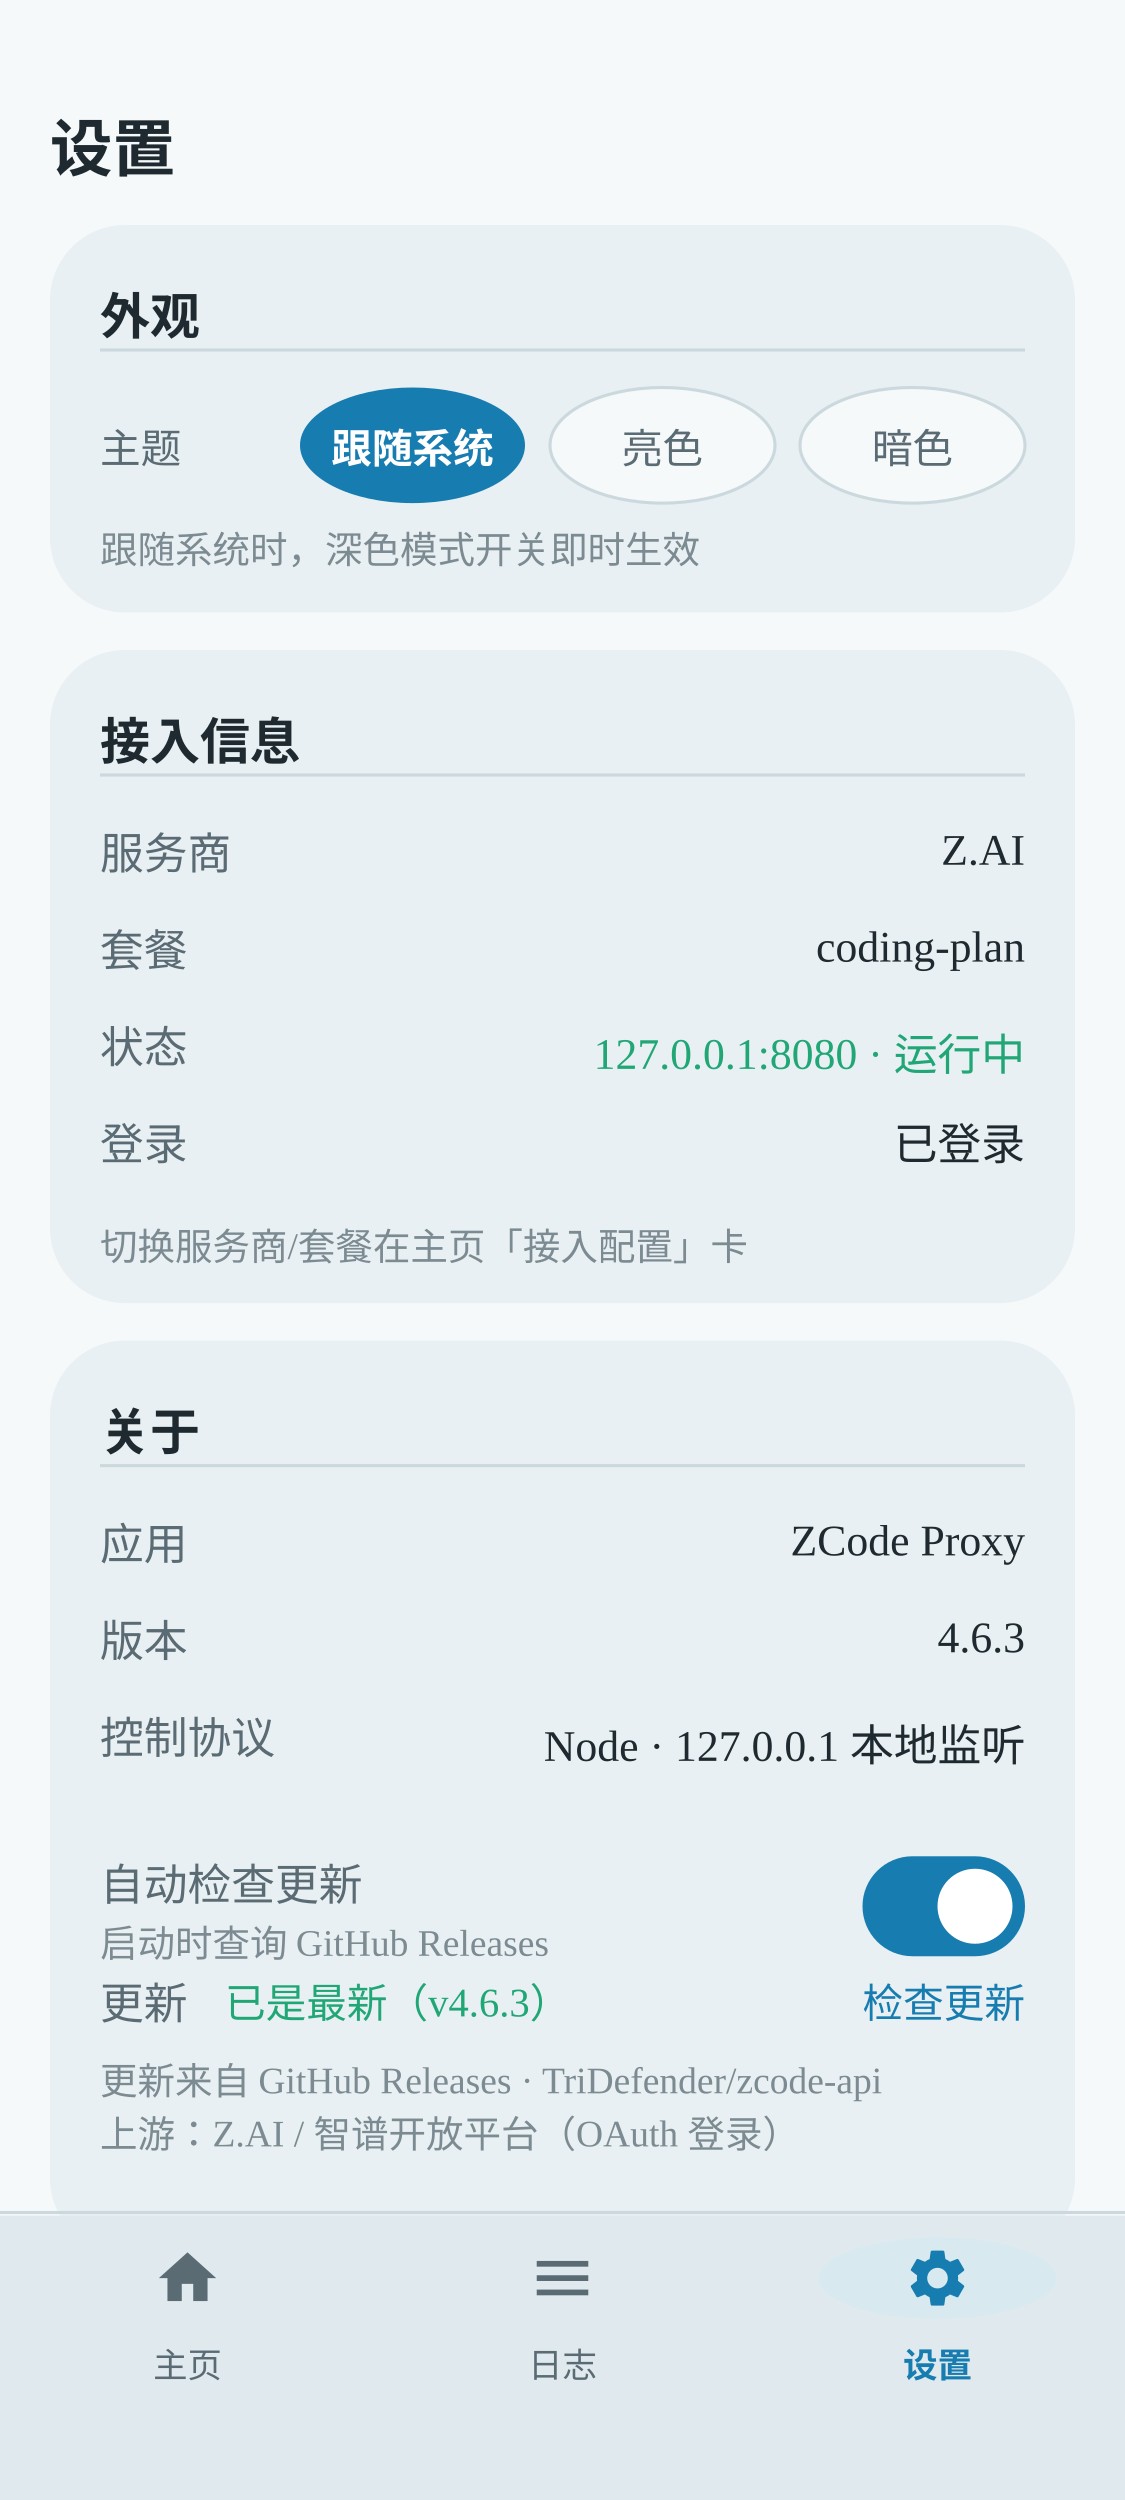
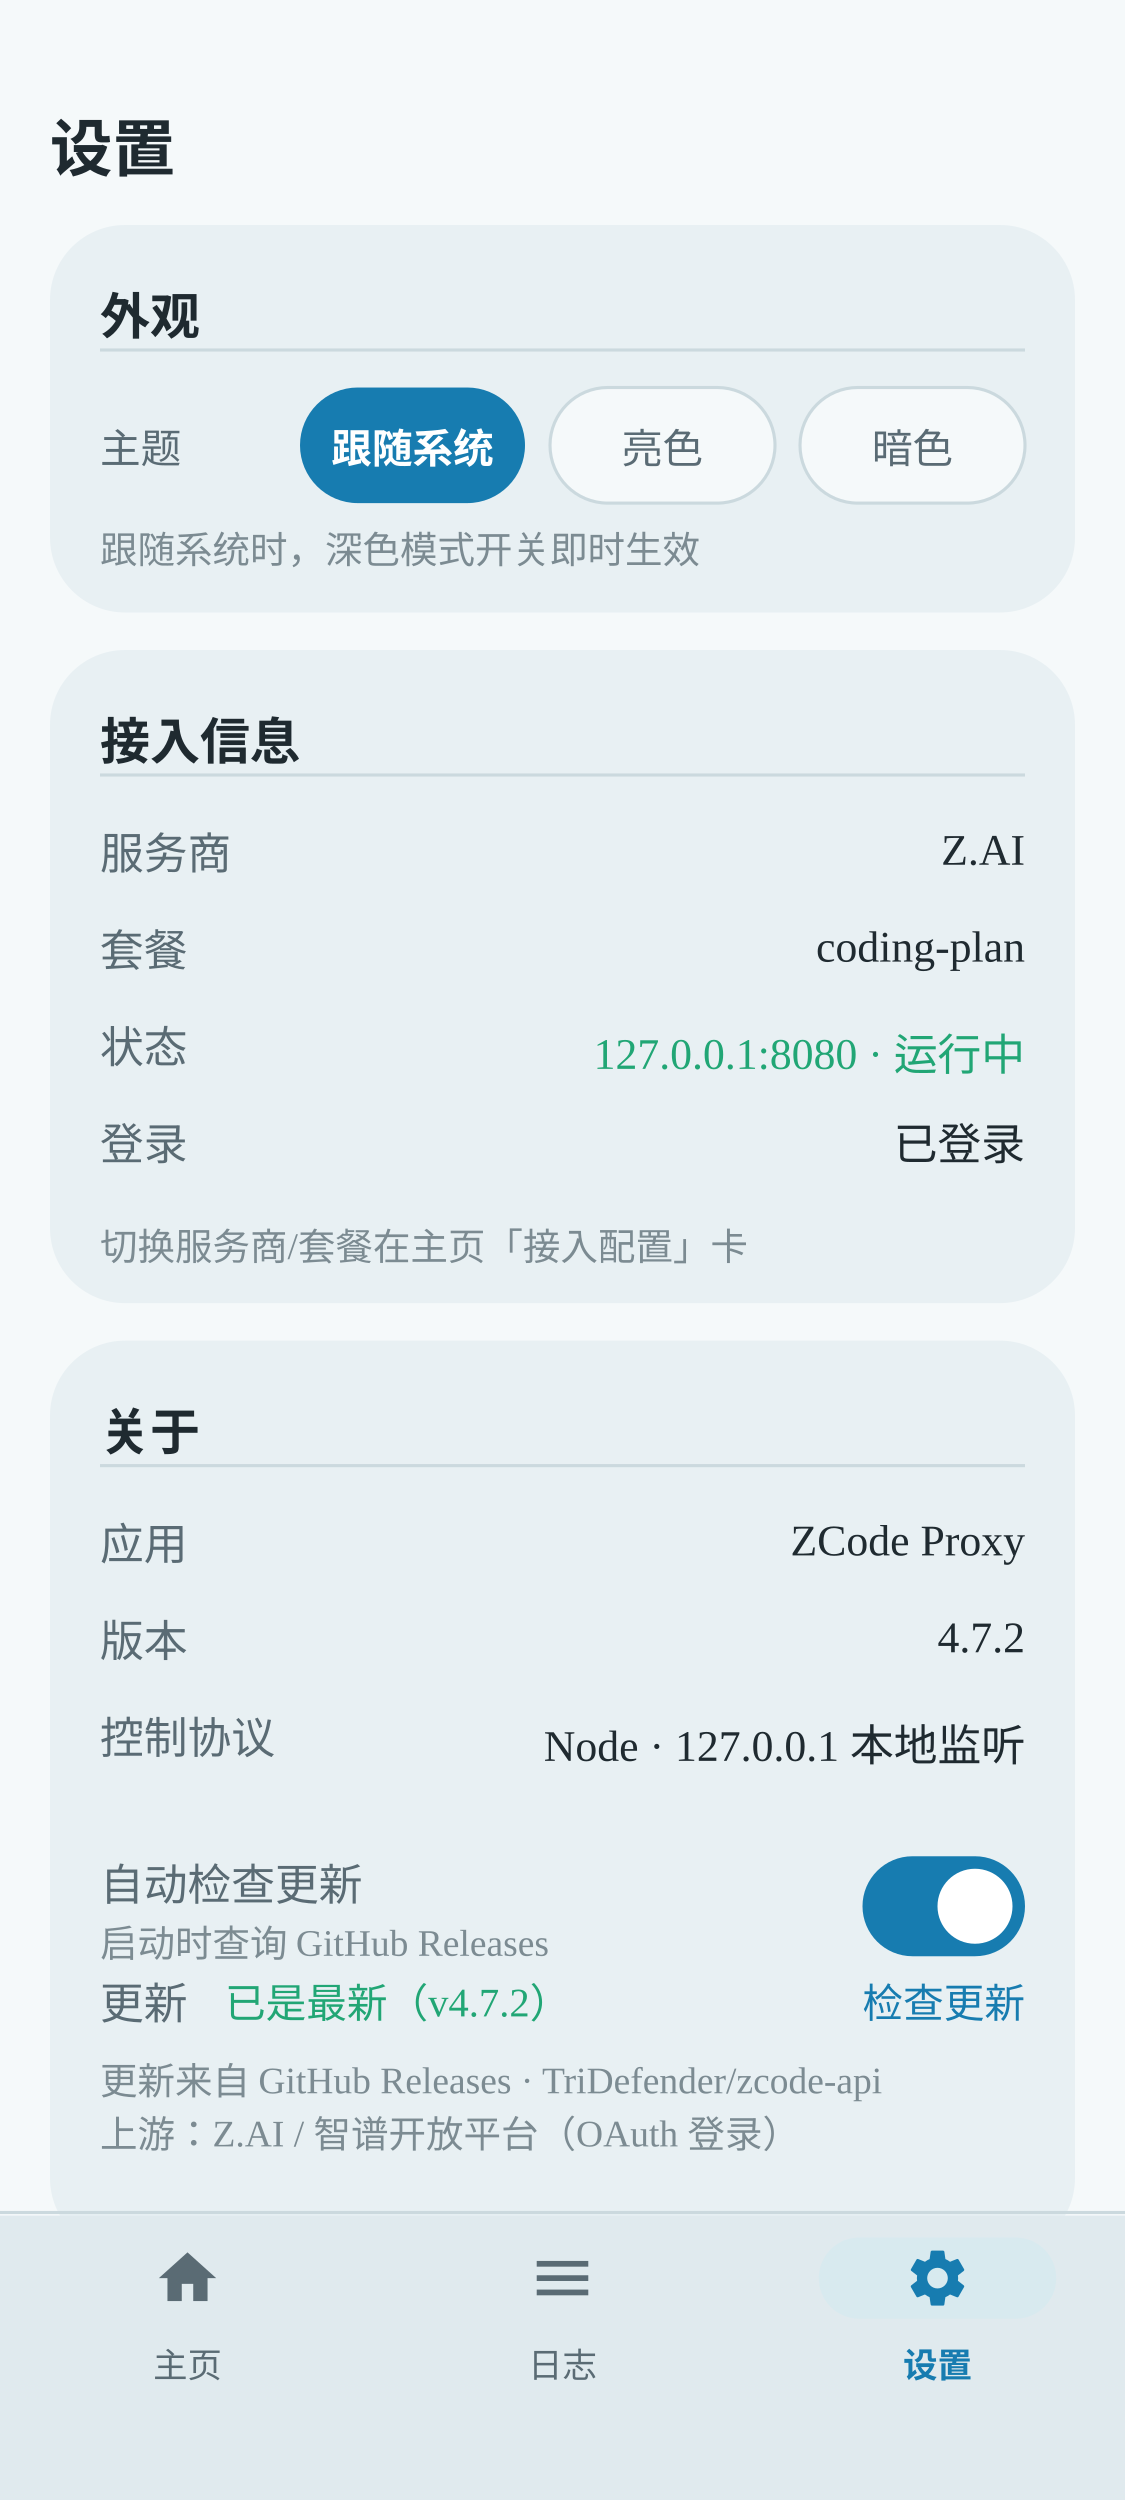
<svg xmlns="http://www.w3.org/2000/svg" width="1080" height="2400" viewBox="0 0 1080 2400">
  <style>
@font-face{font-family:'JetBrains Mono';font-weight:400;src:url('fonts/jetbrainsmono_regular.ttf')}
@font-face{font-family:'JetBrains Mono';font-weight:600;src:url('fonts/jetbrainsmono_semibold.ttf')}
@font-face{font-family:'JetBrains Mono';font-weight:700;src:url('fonts/jetbrainsmono_bold.ttf')}
</style>
  <rect width="1080" height="2400" fill="#F5F9FA" />
  <clipPath id="iconclip_l">
    <rect x="48.0" y="84.0" width="120.0" height="120.0" rx="30.0" />
  </clipPath>
  <text x="48.0" y="138.0" font-family="'Times New Roman','SimSun',serif" font-size="60.0" font-weight="600" fill="#1F2A30" text-anchor="start" dominant-baseline="central">设置</text>
  <rect x="48.0" y="216.0" width="984.0" height="372.0" rx="72.0" fill="#E8F0F3" />
  <text x="96.0" y="300.0" font-family="'Times New Roman','SimSun',serif" font-size="48.0" font-weight="600" fill="#1F2A30" text-anchor="start" dominant-baseline="central">外观</text>
  <line x1="96.0" y1="336.0" x2="984.0" y2="336.0" stroke="#CBD9DE" stroke-width="3.0" stroke-opacity="1.00" stroke-linecap="butt" />
  <text x="96.0" y="427.5" font-family="'Times New Roman','SimSun',serif" font-size="39.0" font-weight="400" fill="#5A6B74" text-anchor="start" dominant-baseline="central">主题</text>
-   <rect x="288.0" y="372.0" width="216.0" height="111.0" rx="150.0" fill="#177CB0" />
+   <rect x="288.0" y="372.0" width="216.0" height="111.0" rx="55.5" fill="#177CB0" />
  <text x="396.0" y="427.5" font-family="'Times New Roman','SimSun',serif" font-size="39.0" font-weight="600" fill="#FFFFFF" text-anchor="middle" dominant-baseline="central">跟随系统</text>
-   <rect x="528.0" y="372.0" width="216.0" height="111.0" rx="150.0" fill="#F5F9FA" stroke="#CBD9DE" stroke-width="3.0" stroke-opacity="1.00" />
+   <rect x="528.0" y="372.0" width="216.0" height="111.0" rx="55.5" fill="#F5F9FA" stroke="#CBD9DE" stroke-width="3.0" stroke-opacity="1.00" />
  <text x="636.0" y="427.5" font-family="'Times New Roman','SimSun',serif" font-size="39.0" font-weight="400" fill="#5A6B74" text-anchor="middle" dominant-baseline="central">亮色</text>
-   <rect x="768.0" y="372.0" width="216.0" height="111.0" rx="150.0" fill="#F5F9FA" stroke="#CBD9DE" stroke-width="3.0" stroke-opacity="1.00" />
+   <rect x="768.0" y="372.0" width="216.0" height="111.0" rx="55.5" fill="#F5F9FA" stroke="#CBD9DE" stroke-width="3.0" stroke-opacity="1.00" />
  <text x="876.0" y="427.5" font-family="'Times New Roman','SimSun',serif" font-size="39.0" font-weight="400" fill="#5A6B74" text-anchor="middle" dominant-baseline="central">暗色</text>
  <text x="96.0" y="525.0" font-family="'Times New Roman','SimSun',serif" font-size="36.0" font-weight="400" fill="#7C8B92" text-anchor="start" dominant-baseline="central">跟随系统时，深色模式开关即时生效</text>
  <rect x="48.0" y="624.0" width="984.0" height="627.0" rx="72.0" fill="#E8F0F3" />
  <text x="96.0" y="708.0" font-family="'Times New Roman','SimSun',serif" font-size="48.0" font-weight="600" fill="#1F2A30" text-anchor="start" dominant-baseline="central">接入信息</text>
  <line x1="96.0" y1="744.0" x2="984.0" y2="744.0" stroke="#CBD9DE" stroke-width="3.0" stroke-opacity="1.00" stroke-linecap="butt" />
  <text x="96.0" y="816.0" font-family="'Times New Roman','SimSun',serif" font-size="42.0" font-weight="400" fill="#5A6B74" text-anchor="start" dominant-baseline="central">服务商</text>
  <text x="984.0" y="816.0" font-family="'Times New Roman','SimSun',serif" font-size="42.0" font-weight="500" fill="#1F2A30" text-anchor="end" dominant-baseline="central">Z.AI</text>
  <text x="96.0" y="909.0" font-family="'Times New Roman','SimSun',serif" font-size="42.0" font-weight="400" fill="#5A6B74" text-anchor="start" dominant-baseline="central">套餐</text>
  <text x="984.0" y="909.0" font-family="'Times New Roman','SimSun',serif" font-size="42.0" font-weight="500" fill="#1F2A30" text-anchor="end" dominant-baseline="central">coding-plan</text>
  <text x="96.0" y="1002.0" font-family="'Times New Roman','SimSun',serif" font-size="42.0" font-weight="400" fill="#5A6B74" text-anchor="start" dominant-baseline="central">状态</text>
  <text x="984.0" y="1002.0" font-family="'Times New Roman','SimSun',serif" font-size="42.0" font-weight="500" fill="#21A675" text-anchor="end" dominant-baseline="central">127.0.0.1:8080 · 运行中</text>
  <text x="96.0" y="1095.0" font-family="'Times New Roman','SimSun',serif" font-size="42.0" font-weight="400" fill="#5A6B74" text-anchor="start" dominant-baseline="central">登录</text>
  <text x="984.0" y="1095.0" font-family="'Times New Roman','SimSun',serif" font-size="42.0" font-weight="500" fill="#1F2A30" text-anchor="end" dominant-baseline="central">已登录</text>
  <text x="96.0" y="1194.0" font-family="'Times New Roman','SimSun',serif" font-size="36.0" font-weight="400" fill="#7C8B92" text-anchor="start" dominant-baseline="central">切换服务商/套餐在主页「接入配置」卡</text>
  <rect x="48.0" y="1287.0" width="984.0" height="876.0" rx="72.0" fill="#E8F0F3" />
  <text x="96.0" y="1371.0" font-family="'Times New Roman','SimSun',serif" font-size="48.0" font-weight="600" fill="#1F2A30" text-anchor="start" dominant-baseline="central">关于</text>
  <line x1="96.0" y1="1407.0" x2="984.0" y2="1407.0" stroke="#CBD9DE" stroke-width="3.0" stroke-opacity="1.00" stroke-linecap="butt" />
  <text x="96.0" y="1479.0" font-family="'Times New Roman','SimSun',serif" font-size="42.0" font-weight="400" fill="#5A6B74" text-anchor="start" dominant-baseline="central">应用</text>
  <text x="984.0" y="1479.0" font-family="'Times New Roman','SimSun',serif" font-size="42.0" font-weight="500" fill="#1F2A30" text-anchor="end" dominant-baseline="central">ZCode Proxy</text>
  <text x="96.0" y="1572.0" font-family="'Times New Roman','SimSun',serif" font-size="42.0" font-weight="400" fill="#5A6B74" text-anchor="start" dominant-baseline="central">版本</text>
-   <text x="984.0" y="1572.0" font-family="'Times New Roman','SimSun',serif" font-size="42.0" font-weight="500" fill="#1F2A30" text-anchor="end" dominant-baseline="central">4.6.3</text>
+   <text x="984.0" y="1572.0" font-family="'Times New Roman','SimSun',serif" font-size="42.0" font-weight="500" fill="#1F2A30" text-anchor="end" dominant-baseline="central">4.7.2</text>
  <text x="96.0" y="1665.0" font-family="'Times New Roman','SimSun',serif" font-size="42.0" font-weight="400" fill="#5A6B74" text-anchor="start" dominant-baseline="central">控制协议</text>
  <text x="984.0" y="1665.0" font-family="'Times New Roman','SimSun',serif" font-size="42.0" font-weight="500" fill="#1F2A30" text-anchor="end" dominant-baseline="central">Node · 127.0.0.1 本地监听</text>
  <text x="96.0" y="1806.0" font-family="'Times New Roman','SimSun',serif" font-size="42.0" font-weight="400" fill="#5A6B74" text-anchor="start" dominant-baseline="central">自动检查更新</text>
  <text x="96.0" y="1863.0" font-family="'Times New Roman','SimSun',serif" font-size="36.0" font-weight="400" fill="#7C8B92" text-anchor="start" dominant-baseline="central">启动时查询 GitHub Releases</text>
  <rect x="828.0" y="1782.0" width="156.0" height="96.0" rx="48.0" fill="#177CB0" />
  <circle cx="936.0" cy="1830.0" r="36.0" fill="#FFFFFF" />
  <text x="96.0" y="1920.0" font-family="'Times New Roman','SimSun',serif" font-size="42.0" font-weight="400" fill="#5A6B74" text-anchor="start" dominant-baseline="central">更新</text>
-   <text x="216.0" y="1920.0" font-family="'Times New Roman','SimSun',serif" font-size="39.0" font-weight="400" fill="#21A675" text-anchor="start" dominant-baseline="central">已是最新（v4.6.3）</text>
+   <text x="216.0" y="1920.0" font-family="'Times New Roman','SimSun',serif" font-size="39.0" font-weight="400" fill="#21A675" text-anchor="start" dominant-baseline="central">已是最新（v4.7.2）</text>
  <text x="984.0" y="1920.0" font-family="'Times New Roman','SimSun',serif" font-size="39.0" font-weight="400" fill="#177CB0" text-anchor="end" dominant-baseline="central">检查更新</text>
  <text x="96.0" y="1995.0" font-family="'Times New Roman','SimSun',serif" font-size="36.0" font-weight="400" fill="#7C8B92" text-anchor="start" dominant-baseline="central">更新来自 GitHub Releases · TriDefender/zcode-api</text>
  <text x="96.0" y="2046.0" font-family="'Times New Roman','SimSun',serif" font-size="36.0" font-weight="400" fill="#7C8B92" text-anchor="start" dominant-baseline="central">上游：Z.AI / 智谱开放平台（OAuth 登录）</text>
  <line x1="0.0" y1="2124.0" x2="1080.0" y2="2124.0" stroke="#CBD9DE" stroke-width="3.0" stroke-opacity="1.00" stroke-linecap="butt" />
  <rect x="0.0" y="2127.0" width="1080.0" height="273.0" rx="0.0" fill="#E0EAEE" />
  <path d="M10 20v-6h4v6h5v-8h3L12 3 2 12h3v8z" fill="#5A6B74" transform="translate(147.0,2154.0) scale(2.750)" />
  <text x="180.0" y="2268.0" font-family="'Times New Roman','SimSun',serif" font-size="33.0" font-weight="400" fill="#5A6B74" text-anchor="middle" dominant-baseline="central">主页</text>
  <path d="M3 18h18v-2H3v2zm0-5h18v-2H3v2zm0-7v2h18V6H3z" fill="#5A6B74" transform="translate(507.0,2154.0) scale(2.750)" />
  <text x="540.0" y="2268.0" font-family="'Times New Roman','SimSun',serif" font-size="33.0" font-weight="400" fill="#5A6B74" text-anchor="middle" dominant-baseline="central">日志</text>
-   <rect x="786.0" y="2148.0" width="228.0" height="78.0" rx="150.0" fill="#D8EAEF" />
+   <rect x="786.0" y="2148.0" width="228.0" height="78.0" rx="39.0" fill="#D8EAEF" />
  <path d="M19.14 12.94c.04-.3.06-.61.06-.94 0-.32-.02-.64-.07-.94l2.03-1.58c.18-.14.23-.41.12-.61l-1.92-3.32c-.12-.22-.37-.29-.59-.22l-2.39.96c-.5-.38-1.03-.7-1.62-.94l-.36-2.54c-.04-.24-.24-.41-.48-.41h-3.84c-.24 0-.43.17-.47.41l-.36 2.54c-.59.24-1.13.57-1.62.94l-2.39-.96c-.22-.08-.47 0-.59.22L2.74 8.87c-.12.21-.08.47.12.61l2.03 1.58c-.05.3-.09.63-.09.94s.02.64.07.94l-2.03 1.58c-.18.14-.23.41-.12.61l1.92 3.32c.12.22.37.29.59.22l2.39-.96c.5.38 1.03.7 1.62.94l.36 2.54c.05.24.24.41.48.41h3.84c.24 0 .44-.17.47-.41l.36-2.54c.59-.24 1.13-.56 1.62-.94l2.39.96c.22.08.47 0 .59-.22l1.92-3.32c.12-.22.07-.47-.12-.61l-2.01-1.58zM12 15.6c-1.98 0-3.6-1.62-3.6-3.6s1.62-3.6 3.6-3.6 3.6 1.62 3.6 3.6-1.62 3.6-3.6 3.6z" fill="#177CB0" transform="translate(867.0,2154.0) scale(2.750)" />
  <text x="900.0" y="2268.0" font-family="'Times New Roman','SimSun',serif" font-size="33.0" font-weight="600" fill="#177CB0" text-anchor="middle" dominant-baseline="central">设置</text>
</svg>
